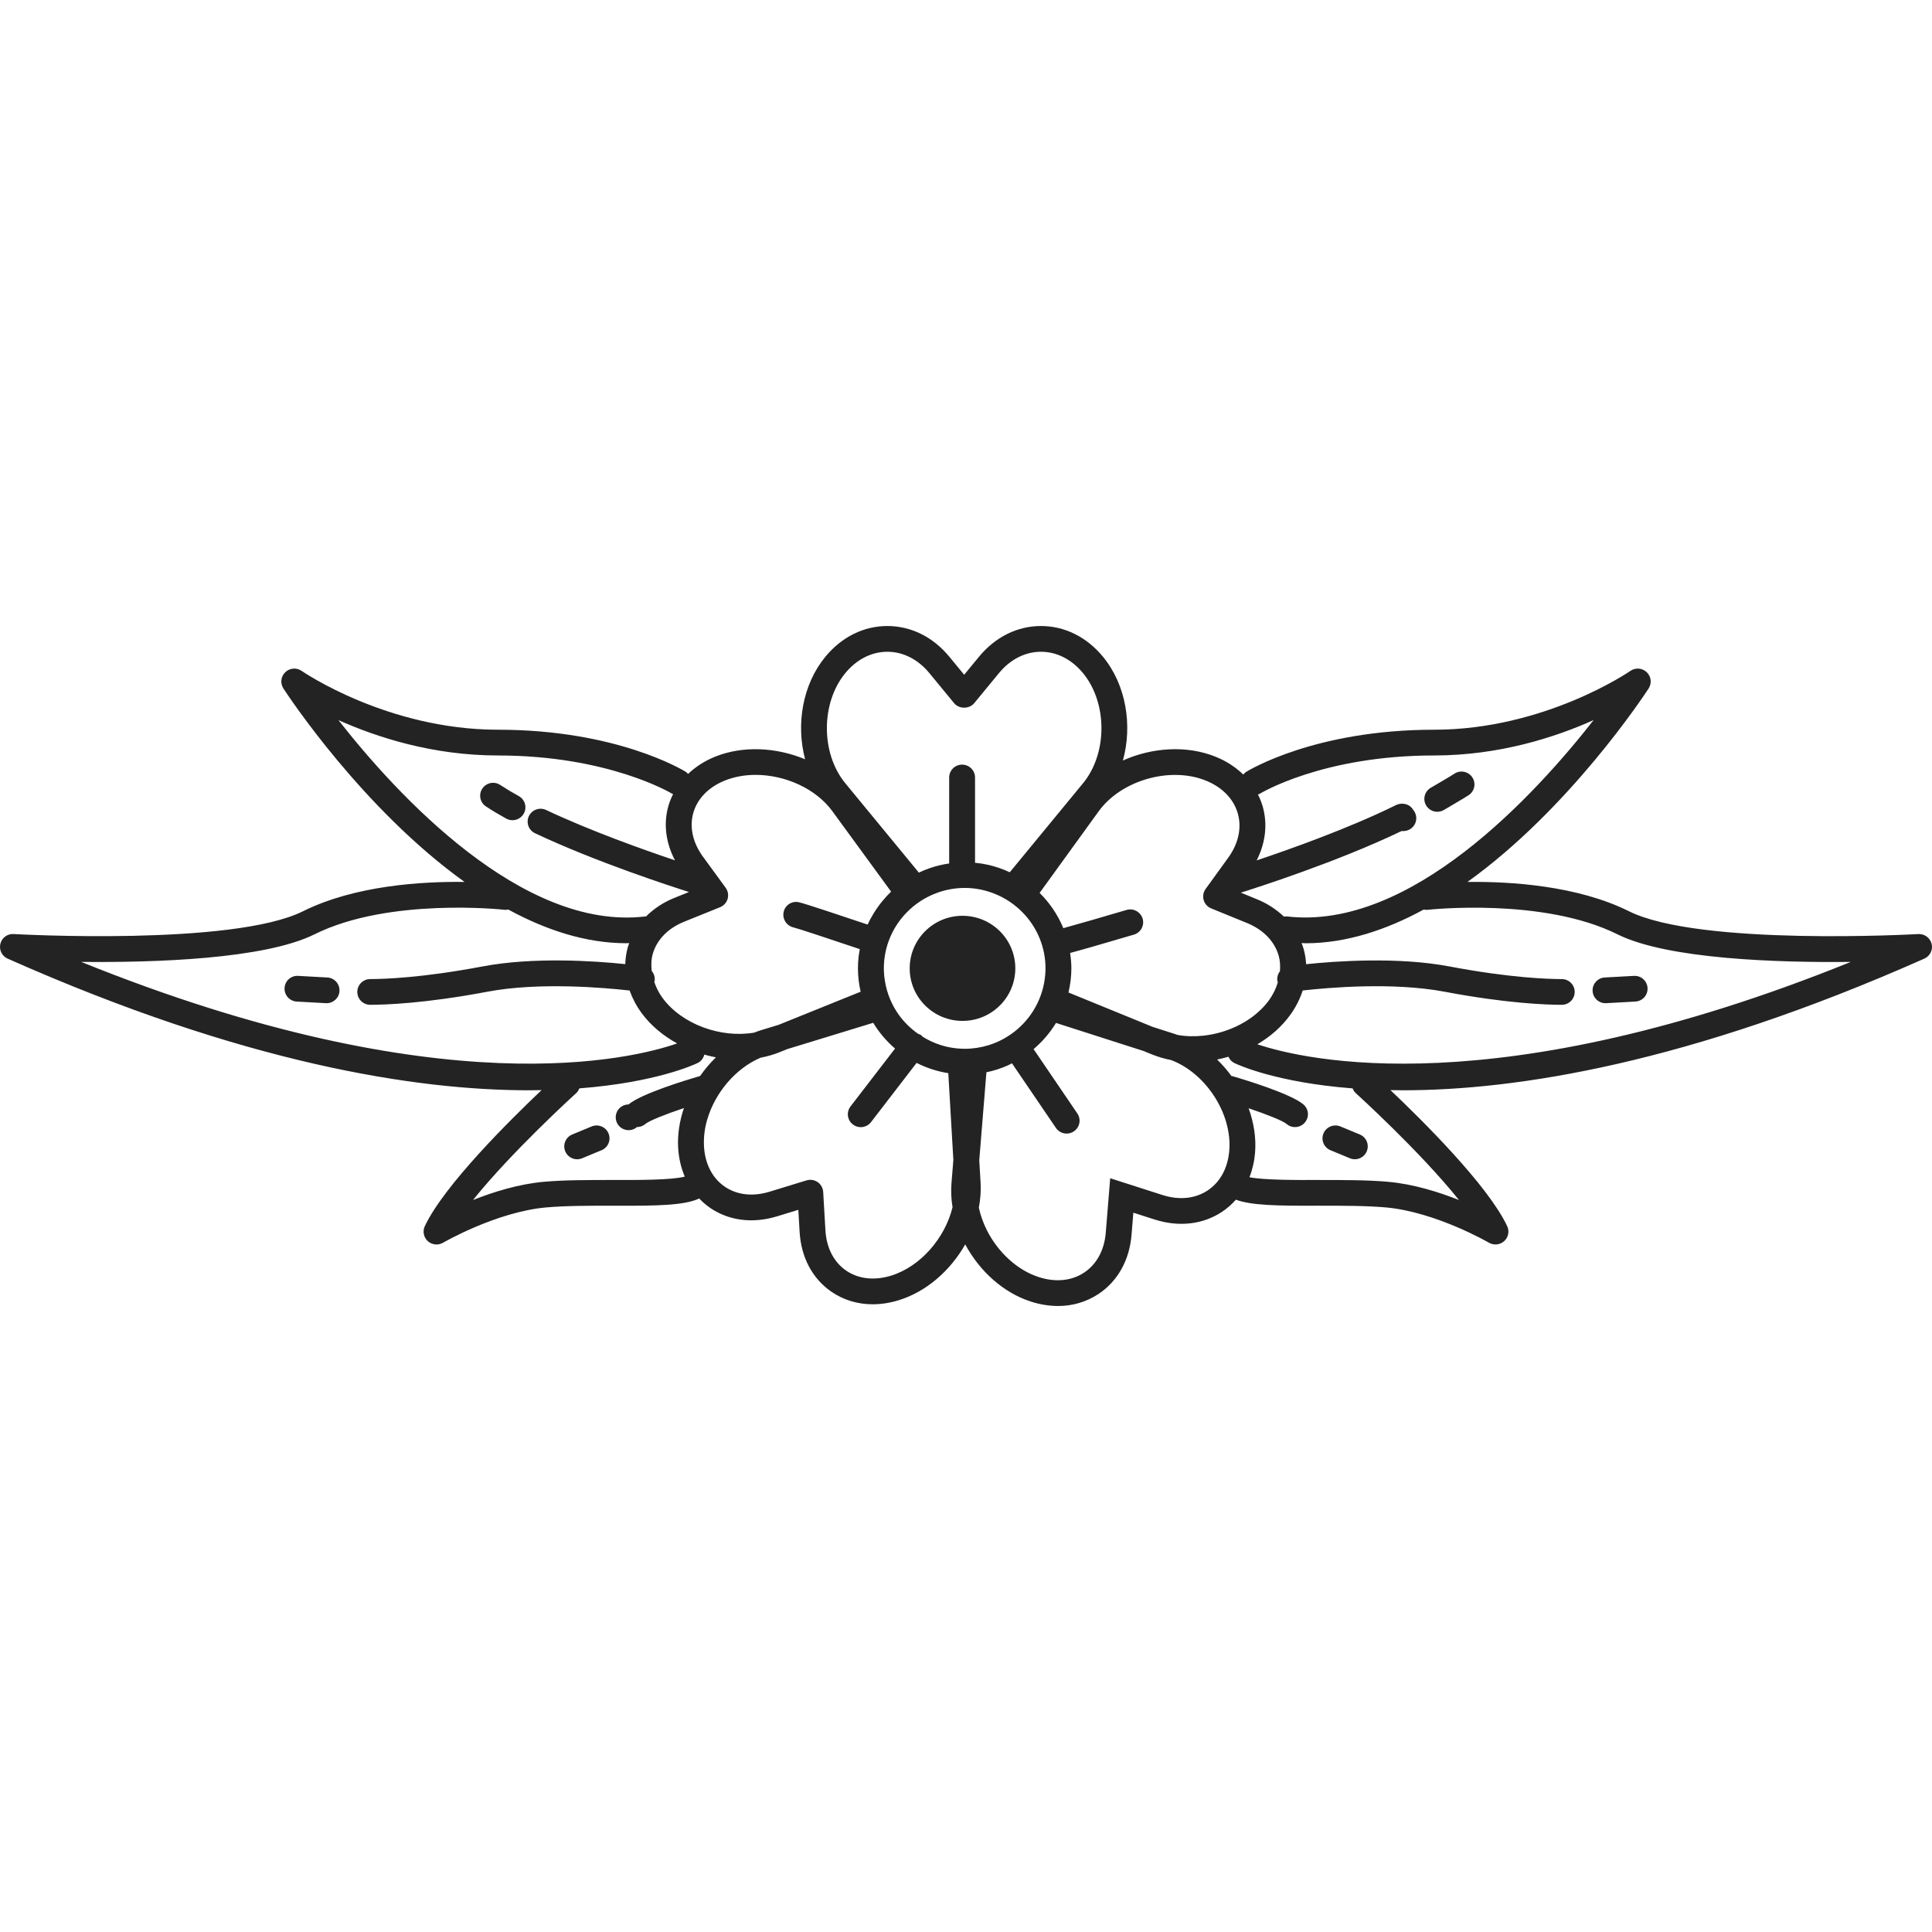
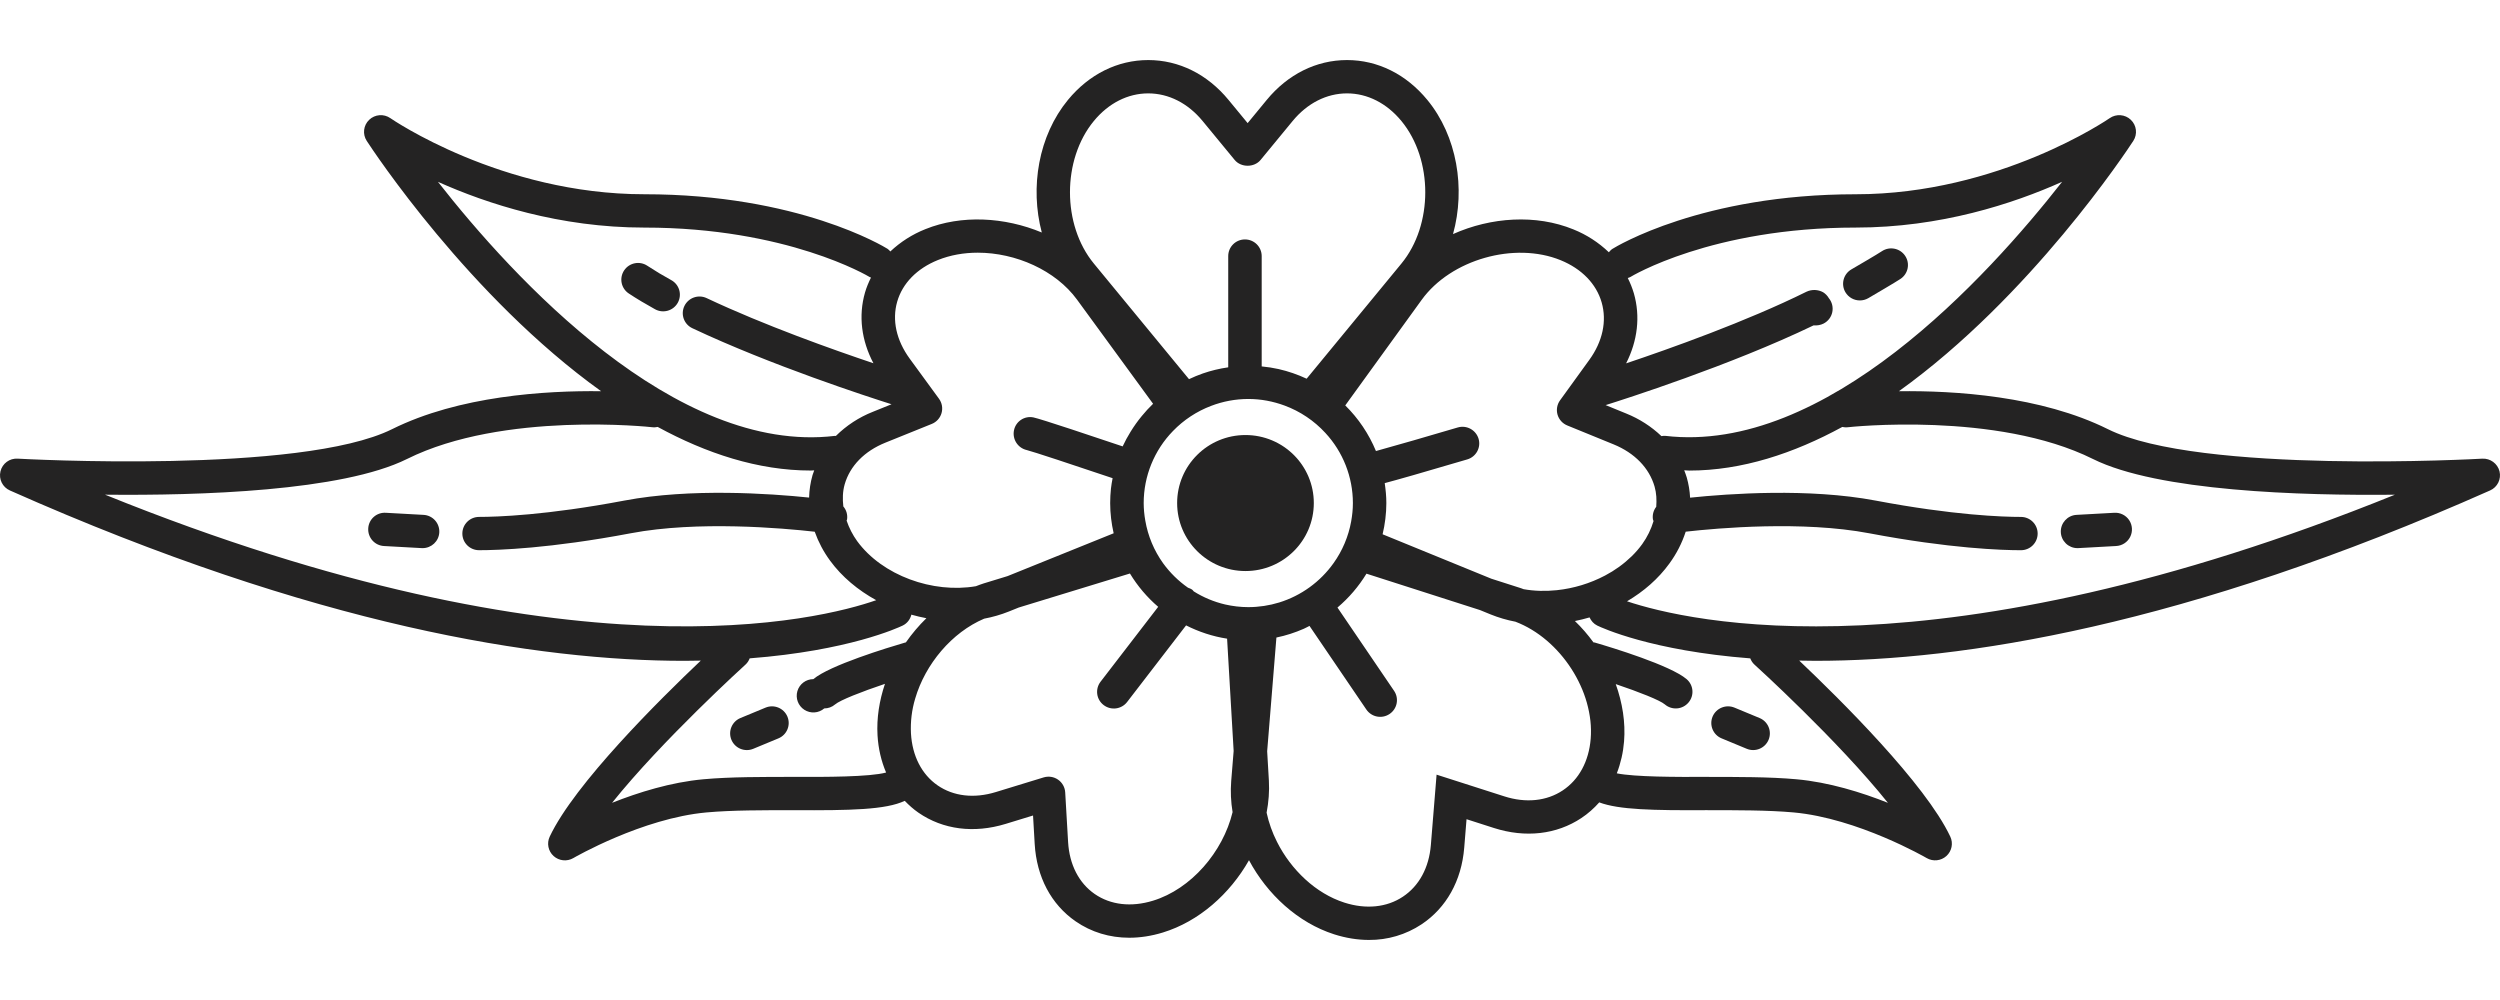
- <svg xmlns="http://www.w3.org/2000/svg" preserveAspectRatio="xMidYMid meet" data-bbox="10.501 68.499 178.998 62.999" viewBox="10.501 68.499 178.998 62.999" height="200" width="200" data-type="color" role="presentation" aria-hidden="true">
+ <svg xmlns="http://www.w3.org/2000/svg" preserveAspectRatio="xMidYMid meet" data-bbox="10.501 68.499 178.998 62.999" viewBox="10.501 68.499 178.998 62.999" height="80" width="200" data-type="color" role="presentation" aria-hidden="true">
  <defs>
    <style>#comp-ku8a9nao svg [data-color="1"] {fill: #242323;}</style>
  </defs>
  <g>
    <path d="M58.564 84.256a24.791 24.791 0 0 1-1.713-1.028 1.198 1.198 0 0 0-1.662.331 1.188 1.188 0 0 0 .332 1.653c.547.362 1.178.742 1.879 1.128a1.199 1.199 0 0 0 1.629-.464 1.186 1.186 0 0 0-.465-1.62z" fill="#242323" data-color="1" />
    <path d="M40.825 101.063l-2.696-.149a1.182 1.182 0 0 0-1.263 1.124 1.193 1.193 0 0 0 1.129 1.256l2.696.149.068.002c.631 0 1.16-.491 1.195-1.126a1.193 1.193 0 0 0-1.129-1.256z" fill="#242323" data-color="1" />
    <path d="M143.665 85.71c.206 0 .414-.052.605-.163.42-.246 1.938-1.135 2.305-1.379.551-.366.7-1.105.332-1.653a1.203 1.203 0 0 0-1.662-.331c-.349.232-1.789 1.072-2.188 1.304a1.19 1.19 0 0 0-.428 1.632 1.2 1.2 0 0 0 1.036.59z" fill="#242323" data-color="1" />
    <path d="M161.872 100.914l-2.696.149a1.192 1.192 0 0 0 .066 2.382l.068-.002 2.696-.149a1.192 1.192 0 1 0-.134-2.38z" fill="#242323" data-color="1" />
    <path d="M133.121 115.506a1.19 1.19 0 0 0 .645 1.559l1.797.745a1.198 1.198 0 0 0 1.567-.642 1.19 1.19 0 0 0-.645-1.559l-1.797-.745a1.203 1.203 0 0 0-1.567.642z" fill="#242323" data-color="1" />
    <path d="M65.312 114.865l-1.797.745a1.19 1.19 0 0 0-.645 1.559 1.198 1.198 0 0 0 1.567.642l1.797-.745c.611-.253.9-.951.645-1.559a1.2 1.2 0 0 0-1.567-.642z" fill="#242323" data-color="1" />
    <path d="M188.231 97.039c-.201.012-20.277 1.136-26.805-2.112-4.79-2.383-10.98-2.767-14.966-2.717 9.436-6.767 16.346-17.25 16.785-17.925a1.187 1.187 0 0 0-.176-1.506 1.2 1.2 0 0 0-1.519-.118c-.078.055-7.932 5.447-18.185 5.447-11.003 0-17.155 3.748-17.412 3.908-.106.066-.183.156-.26.245a7.941 7.941 0 0 0-2.536-1.637c-2.681-1.097-5.905-.882-8.621.335.904-3.263.296-7.012-1.84-9.607-1.514-1.84-3.556-2.853-5.748-2.853-2.193 0-4.235 1.013-5.749 2.853l-1.368 1.662-1.369-1.662c-1.514-1.84-3.556-2.853-5.748-2.853s-4.234 1.013-5.748 2.853c-2.111 2.565-2.731 6.258-1.873 9.494-2.657-1.108-5.75-1.284-8.336-.24a7.931 7.931 0 0 0-2.509 1.597c-.064-.065-.118-.137-.199-.188-.257-.16-6.409-3.908-17.412-3.908-10.254 0-18.107-5.392-18.185-5.447a1.202 1.202 0 0 0-1.519.118 1.188 1.188 0 0 0-.176 1.506c.439.675 7.347 11.158 16.782 17.925-3.986-.049-10.176.334-14.964 2.717-6.525 3.246-26.603 2.123-26.805 2.112a1.186 1.186 0 0 0-1.235.908 1.189 1.189 0 0 0 .676 1.37c21.936 9.744 37.84 12.198 48.302 12.198.401 0 .779-.01 1.164-.016-2.934 2.78-9.035 8.822-10.817 12.603a1.189 1.189 0 0 0 .277 1.388 1.203 1.203 0 0 0 1.414.147c.048-.029 4.929-2.852 9.537-3.268 1.829-.165 4.086-.16 6.269-.161 4.029.023 6.573-.027 7.923-.669.299.311.623.6.984.85 1.752 1.211 3.969 1.496 6.24.801l1.962-.601.118 2.038c.138 2.36 1.178 4.328 2.931 5.54 1.125.778 2.441 1.174 3.84 1.174.781 0 1.587-.123 2.401-.373 2.581-.789 4.804-2.76 6.172-5.177 1.313 2.454 3.508 4.474 6.094 5.304.844.27 1.683.404 2.496.404a6.725 6.725 0 0 0 3.763-1.117c1.78-1.183 2.865-3.13 3.057-5.483l.166-2.045 1.962.63c2.257.722 4.48.469 6.26-.713.48-.319.905-.698 1.28-1.121 1.409.531 3.868.577 7.637.557 2.187.002 4.441-.003 6.269.161 4.608.417 9.489 3.239 9.537 3.268a1.203 1.203 0 0 0 1.414-.147c.387-.353.501-.914.277-1.388-1.782-3.782-7.883-9.823-10.817-12.603.385.007.763.016 1.164.016 10.462 0 26.368-2.456 48.302-12.198a1.19 1.19 0 0 0 .676-1.37 1.208 1.208 0 0 0-1.234-.906zm-47.88-9.543c.247.02.5-.02.714-.129a1.19 1.19 0 0 0 .38-1.818 1.224 1.224 0 0 0-.407-.423 1.317 1.317 0 0 0-1.202-.036c-4.275 2.12-9.818 4.089-12.907 5.126.824-1.621 1.03-3.361.555-5.016a6.522 6.522 0 0 0-.437-1.096c.059-.025.122-.032.178-.067.056-.035 5.82-3.544 16.141-3.544 6.065 0 11.268-1.703 14.782-3.278-5.371 6.864-16.954 19.537-28.423 18.19-.093-.012-.178.011-.266.02a7.98 7.98 0 0 0-2.513-1.615l-1.483-.606c1.256-.393 8.95-2.846 14.888-5.708zm-18.106-4.666c1.508.617 2.551 1.691 2.934 3.025.383 1.334.07 2.793-.884 4.11l-2.096 2.897c-.214.296-.28.673-.18 1.025.101.35.358.636.697.774l3.319 1.355c1.508.617 2.551 1.691 2.934 3.025.135.469.153.955.118 1.443a1.18 1.18 0 0 0-.239.897c.007.046.034.082.045.126a5.58 5.58 0 0 1-.807 1.645c-.224.31-.477.602-.754.873a8.205 8.205 0 0 1-1.91 1.382 9.577 9.577 0 0 1-3.455 1.049c-.4.042-.801.058-1.198.047a8.05 8.05 0 0 1-1.176-.118c-.061-.021-.12-.048-.181-.068l-2.134-.684-3.892-1.59-3.892-1.59c.085-.36.152-.727.197-1.099a9.28 9.28 0 0 0 .071-1.137c0-.486-.048-.96-.116-1.427.91-.241 2.617-.725 5.911-1.698.634-.187.996-.851.807-1.483a1.203 1.203 0 0 0-1.491-.803c-1.928.57-4.604 1.347-5.855 1.687a9.88 9.88 0 0 0-2.198-3.266l5.475-7.564c2.088-2.884 6.646-4.181 9.95-2.833zm-33.427-9.966c1.051-1.276 2.434-1.979 3.895-1.979s2.844.703 3.895 1.979l2.295 2.788c.455.552 1.398.552 1.854 0l2.295-2.788c1.051-1.276 2.434-1.979 3.895-1.979 1.46 0 2.844.703 3.895 1.979 2.276 2.765 2.276 7.439 0 10.205l-6.787 8.245a10.016 10.016 0 0 0-2.005-.69 9.667 9.667 0 0 0-1.213-.19v-7.9c0-.659-.536-1.192-1.198-1.192-.662 0-1.198.533-1.198 1.192v7.965a9.79 9.79 0 0 0-1.815.438c-.34.119-.671.256-.993.41l-6.813-8.278c-2.279-2.766-2.279-7.439-.002-10.205zM74.739 85.8c.379-1.317 1.414-2.377 2.917-2.983.885-.357 1.86-.526 2.853-.526 2.715 0 5.57 1.259 7.105 3.359l5.447 7.459a9.817 9.817 0 0 0-.806.875c-.293.354-.56.729-.802 1.122a9.898 9.898 0 0 0-.571 1.054c-1.867-.629-5.882-1.975-6.389-2.075a1.18 1.18 0 0 0-1.391.918 1.205 1.205 0 0 0 .908 1.418c.385.09 3.436 1.098 6.153 2.015-.046.247-.092.494-.119.747-.036.34-.055.685-.055 1.034 0 .744.091 1.466.249 2.164l-7.598 3.067-1.712.524c-.187.057-.37.13-.553.199-3.08.53-6.702-.763-8.503-3.229a5.589 5.589 0 0 1-.754-1.467c.008-.033.028-.059.033-.093a1.17 1.17 0 0 0-.269-.924c-.06-.536-.049-1.071.098-1.584.379-1.317 1.415-2.377 2.918-2.983l3.314-1.338a1.188 1.188 0 0 0 .519-1.806l-2.102-2.878c-.952-1.307-1.269-2.752-.89-4.069zm-32.882-8.583c3.514 1.574 8.716 3.277 14.779 3.277 10.211 0 16.029 3.476 16.142 3.546.027.017.057.017.085.032-.17.344-.321.699-.429 1.074-.48 1.669-.256 3.427.604 5.061-2.872-.964-7.83-2.723-11.94-4.663a1.202 1.202 0 0 0-1.596.566 1.189 1.189 0 0 0 .569 1.588c5.638 2.661 12.604 4.92 14.263 5.445L73 93.682a7.876 7.876 0 0 0-2.652 1.731c-.024.002-.046-.008-.07-.005-11.414 1.359-23.046-11.326-28.421-18.191zM18.024 99.618c6.75.071 16.97-.245 21.622-2.558 6.897-3.431 17.467-2.285 17.569-2.271.13.018.255 0 .377-.022 3.473 1.891 7.179 3.123 10.964 3.122.081 0 .162-.013.243-.014-.04.114-.087.224-.121.341a6.46 6.46 0 0 0-.246 1.609c-2.79-.289-8.48-.686-13.219.213-5.577 1.057-9.138 1.171-10.41 1.171-.662 0-1.198.533-1.198 1.192 0 .659.536 1.192 1.198 1.192 1.34 0 5.081-.119 10.86-1.213 4.794-.907 10.862-.37 13.172-.11a8.08 8.08 0 0 0 1.099 2.071c.853 1.167 2.002 2.116 3.303 2.831-3.942 1.377-21.724 5.988-55.213-7.554zm57.297 10.583c-1.252.366-5.429 1.638-6.583 2.623a1.193 1.193 0 1 0 .779 2.097c.276 0 .554-.094.779-.288.359-.306 1.883-.905 3.568-1.472-.403 1.199-.605 2.449-.533 3.686.056.963.27 1.856.614 2.664-1.167.32-4.381.322-6.585.312-2.241.003-4.55-.006-6.49.17-2.332.211-4.667.941-6.545 1.687 3.589-4.483 9.481-9.832 9.557-9.901.139-.126.231-.28.297-.443 7.062-.545 10.619-2.185 10.956-2.349.329-.16.536-.452.62-.779.355.1.713.186 1.075.254a12.022 12.022 0 0 0-1.47 1.735c-.013.004-.026 0-.039.004zm23.432 12.146c-.689 2.848-2.967 5.507-5.702 6.342h-.001c-1.554.477-3.033.305-4.168-.48-1.135-.785-1.812-2.105-1.906-3.719l-.207-3.556a1.195 1.195 0 0 0-1.548-1.072l-3.422 1.048c-1.552.477-3.032.305-4.168-.48-1.136-.785-1.813-2.106-1.906-3.72a7.38 7.38 0 0 1 .303-2.495c.723-2.469 2.623-4.737 4.939-5.72a9.44 9.44 0 0 0 1.764-.511l.712-.287 7.961-2.436a9.893 9.893 0 0 0 2.022 2.386l-4.127 5.364a1.186 1.186 0 0 0 .224 1.671 1.2 1.2 0 0 0 1.68-.222l4.22-5.484c.909.459 1.894.79 2.937.951l.469 8.041-.175 2.157a9.26 9.26 0 0 0 .099 2.222zm1.123-14.678c-.571 0-1.125-.07-1.659-.191a7.418 7.418 0 0 1-2.246-.937c-.036-.036-.057-.081-.099-.112-.096-.073-.205-.112-.313-.152a7.522 7.522 0 0 1-1.776-1.744 7.37 7.37 0 0 1-1.281-3.065 7.376 7.376 0 0 1-.114-1.251 7.4 7.4 0 0 1 2.098-5.159 7.504 7.504 0 0 1 2.724-1.796 7.478 7.478 0 0 1 2.668-.497c.914 0 1.786.172 2.596.471a7.495 7.495 0 0 1 2.922 1.96 7.394 7.394 0 0 1 1.971 5.021c0 .45-.047.888-.124 1.316a7.392 7.392 0 0 1-1.259 2.984 7.509 7.509 0 0 1-3.885 2.817 7.533 7.533 0 0 1-2.223.335zm22.518 13.121c-1.157.77-2.646.923-4.193.425l-4.842-1.552-.41 5.045c-.131 1.612-.841 2.923-2 3.692-1.157.771-2.647.921-4.192.425-1.023-.328-1.976-.913-2.799-1.667a9.348 9.348 0 0 1-2.024-2.681 8.693 8.693 0 0 1-.745-2.091c.072-.38.124-.763.152-1.146.028-.383.033-.767.011-1.149l-.123-2.102.662-8.143a9.806 9.806 0 0 0 1.964-.629c.139-.061.27-.137.405-.204l4.07 5.986a1.2 1.2 0 0 0 1.665.319c.548-.369.692-1.11.321-1.656l-4.054-5.963a9.956 9.956 0 0 0 2.077-2.426l8.127 2.606.758.31a9.405 9.405 0 0 0 1.78.523c1.612.612 3.028 1.856 4.007 3.373.245.379.462.776.648 1.183a8.33 8.33 0 0 1 .714 2.54c.047.431.054.863.02 1.29-.13 1.611-.84 2.922-1.999 3.692zm23.28.891c-1.877-.746-4.213-1.476-6.545-1.687-1.94-.176-4.25-.167-6.49-.17-2.092.009-5.09.007-6.376-.255a8.1 8.1 0 0 0 .519-2.278c.112-1.38-.119-2.78-.595-4.111 1.664.562 3.161 1.151 3.516 1.454a1.196 1.196 0 0 0 1.688-.129c.432-.5.373-1.252-.13-1.68-1.154-.985-5.33-2.258-6.583-2.623-.029-.009-.057-.002-.086-.008a11.613 11.613 0 0 0-1.328-1.53c.353-.07.703-.158 1.049-.259.111.243.289.457.55.584.337.164 3.893 1.804 10.956 2.349.065.163.157.317.297.443.077.068 5.97 5.416 9.558 9.9zm-18.68-14.43c1.193-.701 2.243-1.61 3.036-2.707a8.078 8.078 0 0 0 1.166-2.277c2.331-.263 8.361-.793 13.141.114 5.779 1.095 9.52 1.213 10.86 1.213.662 0 1.198-.533 1.198-1.192 0-.659-.536-1.192-1.198-1.192-1.272 0-4.833-.114-10.41-1.171-4.771-.904-10.505-.497-13.276-.207a6.503 6.503 0 0 0-.239-1.444c-.051-.177-.118-.347-.183-.517.118.002.237.021.355.021 3.784 0 7.49-1.233 10.963-3.124.123.022.247.04.378.023.102-.014 10.671-1.161 17.569 2.271 4.654 2.314 14.881 2.63 21.622 2.558-32.892 13.299-50.625 9.088-54.982 7.631z" fill="#242323" data-color="1" />
    <path fill="#242323" d="M104.569 100.216c0 2.69-2.19 4.869-4.893 4.869-2.702 0-4.893-2.18-4.893-4.869 0-2.69 2.19-4.869 4.893-4.869 2.702 0 4.893 2.18 4.893 4.869z" data-color="1" />
  </g>
</svg>
